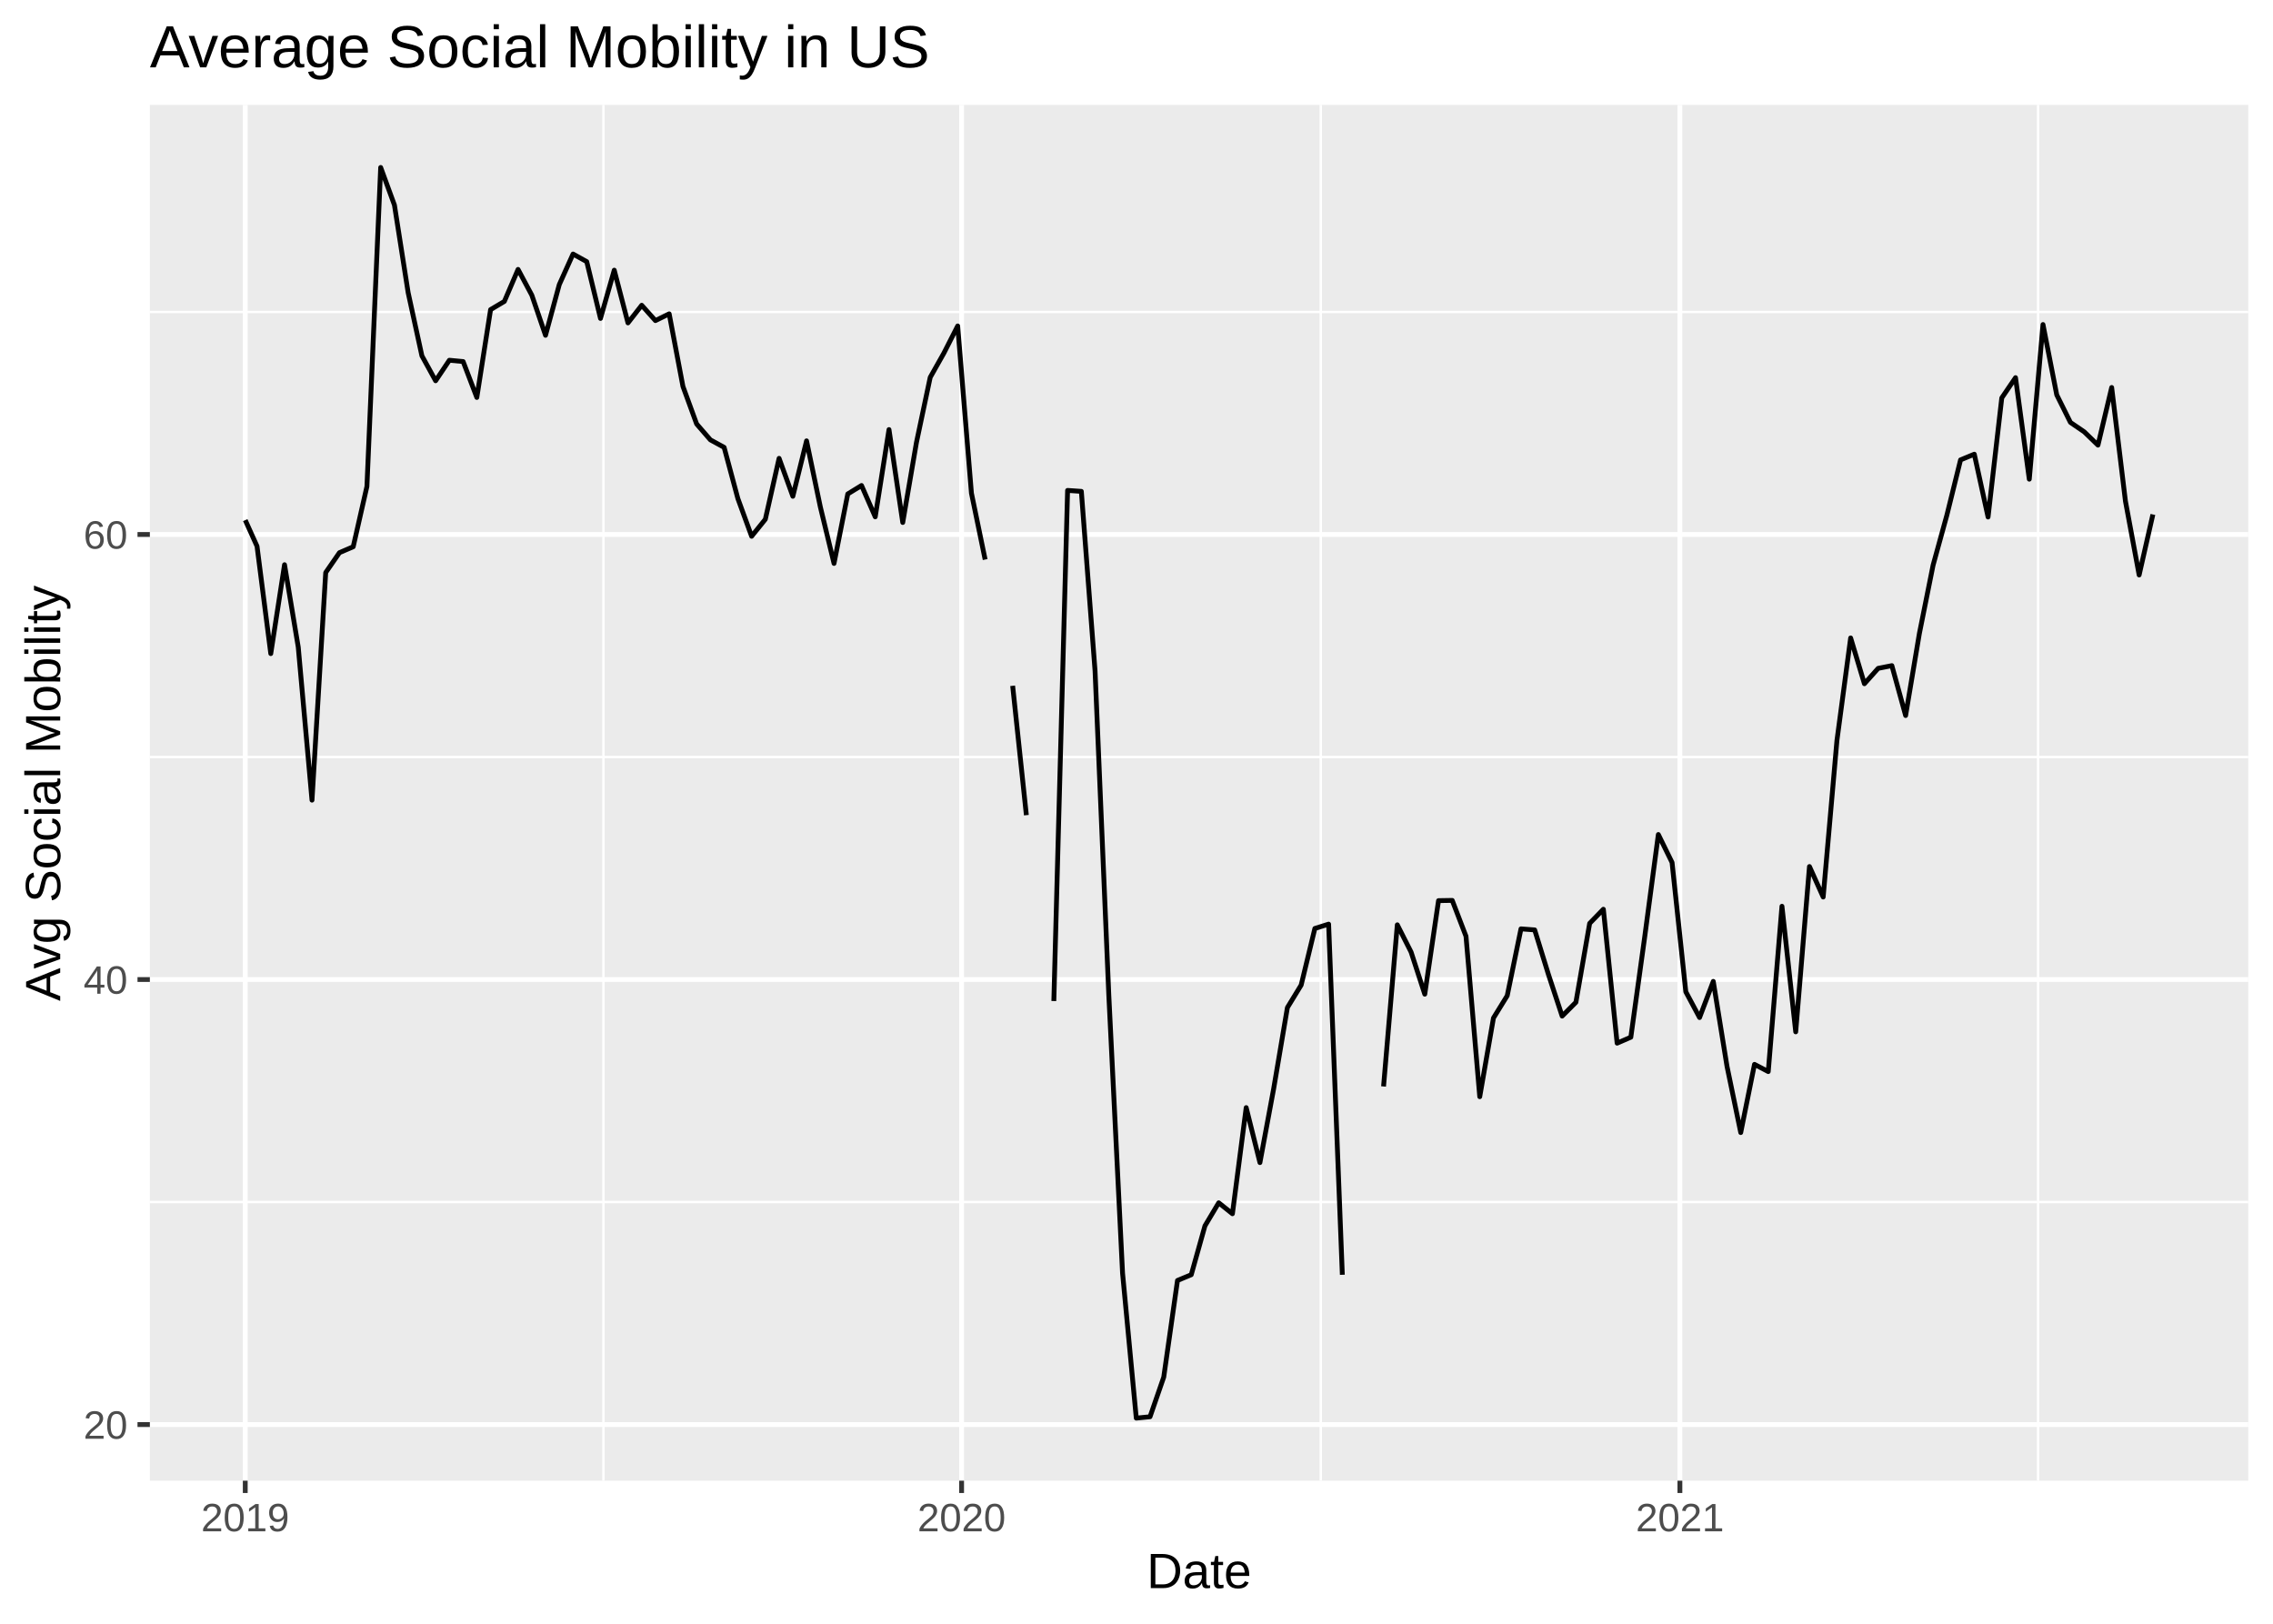
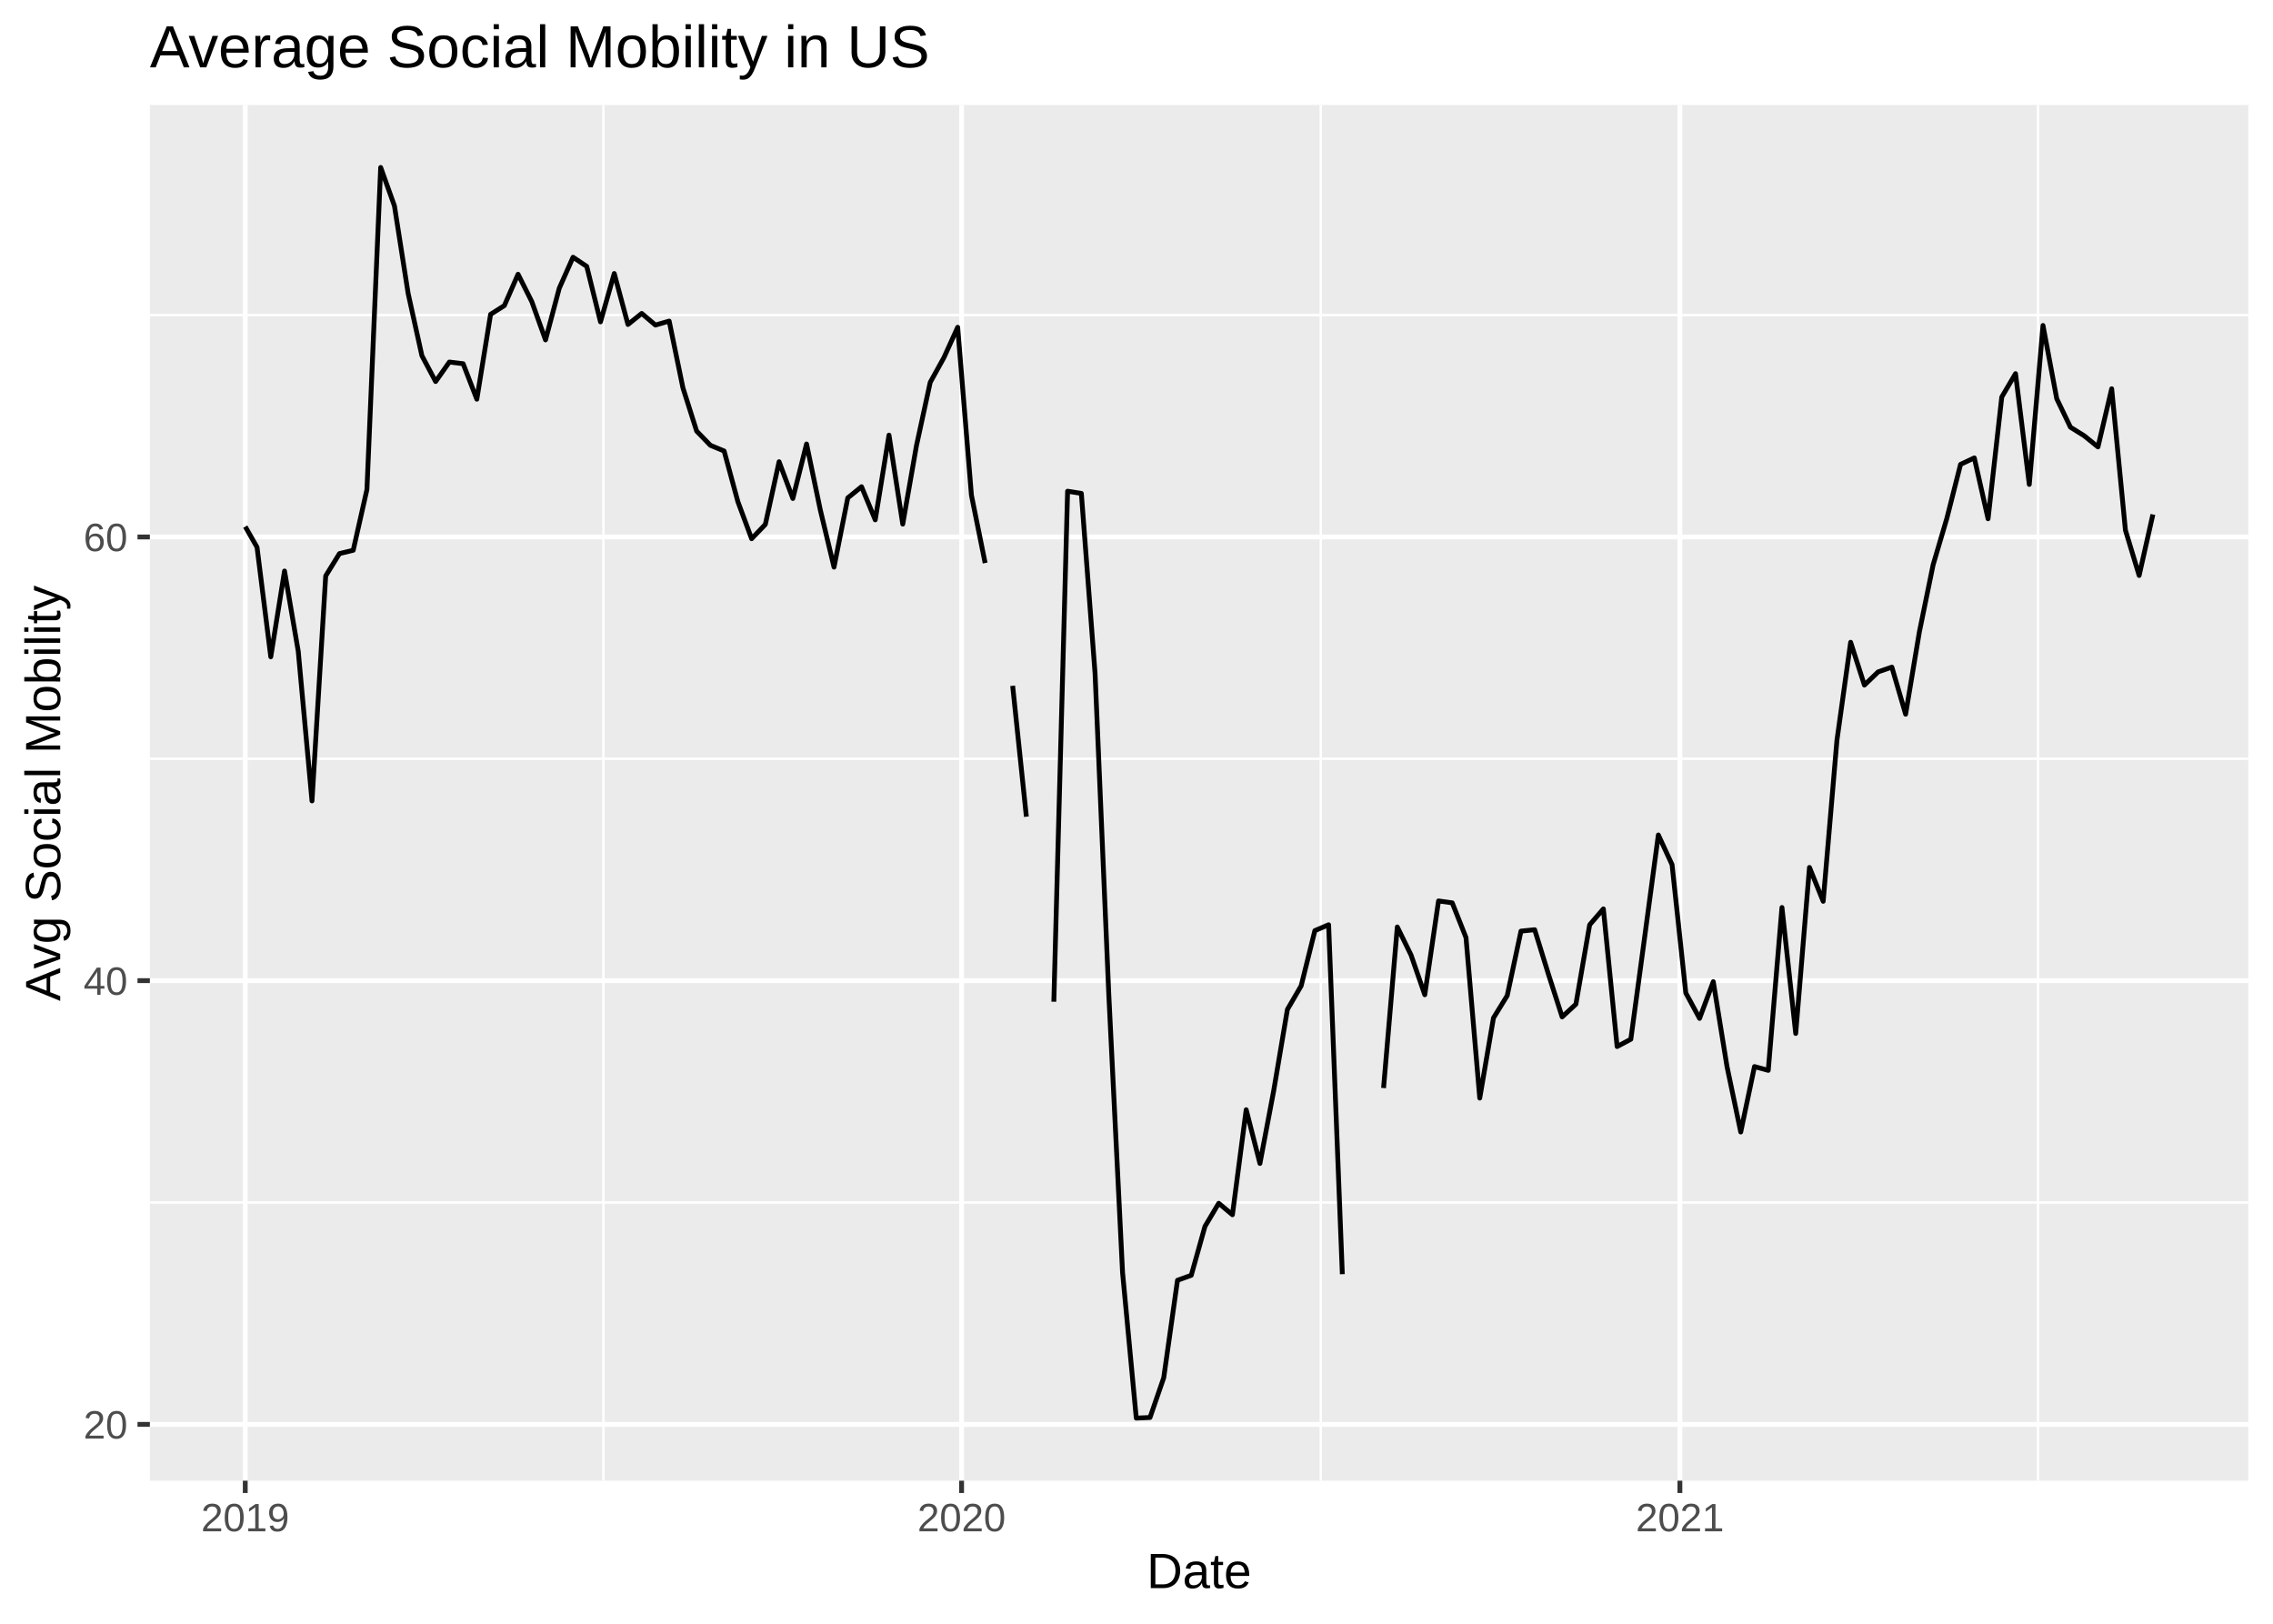
<svg xmlns="http://www.w3.org/2000/svg" viewBox="0 0 504.00 360.00">
  <defs>
    <style type="text/css">
    line, polyline, polygon, path, rect, circle {
      fill: none;
      stroke: #000000;
      stroke-linecap: round;
      stroke-linejoin: round;
      stroke-miterlimit: 10.00;
    }
  </style>
  </defs>
  <rect width="100%" height="100%" style="stroke: none; fill: #FFFFFF;" />
  <rect x="0" y="0.00" width="504.00" height="360.00" style="stroke-width: 1.07; stroke: #FFFFFF; fill: #FFFFFF;" />
  <defs>
    <clipPath id="cpMzMuMjN8NDk4LjUyfDMyOC4yOHwyMy4yNw==">
      <rect x="33.23" y="23.27" width="465.29" height="305.01" />
    </clipPath>
  </defs>
  <rect x="33.23" y="23.27" width="465.29" height="305.01" style="stroke-width: 1.07; stroke: none; fill: #EBEBEB;" clip-path="url(#cpMzMuMjN8NDk4LjUyfDMyOC4yOHwyMy4yNw==)" />
-   <polyline points="33.23,266.50 498.52,266.50 " style="stroke-width: 0.53; stroke: #FFFFFF; stroke-linecap: butt;" clip-path="url(#cpMzMuMjN8NDk4LjUyfDMyOC4yOHwyMy4yNw==)" />
-   <polyline points="33.23,167.84 498.52,167.84 " style="stroke-width: 0.53; stroke: #FFFFFF; stroke-linecap: butt;" clip-path="url(#cpMzMuMjN8NDk4LjUyfDMyOC4yOHwyMy4yNw==)" />
-   <polyline points="33.23,69.17 498.52,69.17 " style="stroke-width: 0.53; stroke: #FFFFFF; stroke-linecap: butt;" clip-path="url(#cpMzMuMjN8NDk4LjUyfDMyOC4yOHwyMy4yNw==)" />
+   <polyline points="33.23,266.61 498.52,266.61 " style="stroke-width: 0.53; stroke: #FFFFFF; stroke-linecap: butt;" clip-path="url(#cpMzMuMjN8NDk4LjUyfDMyOC4yOHwyMy4yNw==)" />
+   <polyline points="33.23,168.23 498.52,168.23 " style="stroke-width: 0.53; stroke: #FFFFFF; stroke-linecap: butt;" clip-path="url(#cpMzMuMjN8NDk4LjUyfDMyOC4yOHwyMy4yNw==)" />
+   <polyline points="33.23,69.86 498.52,69.86 " style="stroke-width: 0.53; stroke: #FFFFFF; stroke-linecap: butt;" clip-path="url(#cpMzMuMjN8NDk4LjUyfDMyOC4yOHwyMy4yNw==)" />
  <polyline points="133.80,328.28 133.80,23.27 " style="stroke-width: 0.53; stroke: #FFFFFF; stroke-linecap: butt;" clip-path="url(#cpMzMuMjN8NDk4LjUyfDMyOC4yOHwyMy4yNw==)" />
  <polyline points="292.86,328.28 292.86,23.27 " style="stroke-width: 0.53; stroke: #FFFFFF; stroke-linecap: butt;" clip-path="url(#cpMzMuMjN8NDk4LjUyfDMyOC4yOHwyMy4yNw==)" />
  <polyline points="451.91,328.28 451.91,23.27 " style="stroke-width: 0.53; stroke: #FFFFFF; stroke-linecap: butt;" clip-path="url(#cpMzMuMjN8NDk4LjUyfDMyOC4yOHwyMy4yNw==)" />
-   <polyline points="33.23,315.84 498.52,315.84 " style="stroke-width: 1.07; stroke: #FFFFFF; stroke-linecap: butt;" clip-path="url(#cpMzMuMjN8NDk4LjUyfDMyOC4yOHwyMy4yNw==)" />
-   <polyline points="33.23,217.17 498.52,217.17 " style="stroke-width: 1.07; stroke: #FFFFFF; stroke-linecap: butt;" clip-path="url(#cpMzMuMjN8NDk4LjUyfDMyOC4yOHwyMy4yNw==)" />
-   <polyline points="33.23,118.50 498.52,118.50 " style="stroke-width: 1.07; stroke: #FFFFFF; stroke-linecap: butt;" clip-path="url(#cpMzMuMjN8NDk4LjUyfDMyOC4yOHwyMy4yNw==)" />
+   <polyline points="33.23,315.80 498.52,315.80 " style="stroke-width: 1.07; stroke: #FFFFFF; stroke-linecap: butt;" clip-path="url(#cpMzMuMjN8NDk4LjUyfDMyOC4yOHwyMy4yNw==)" />
+   <polyline points="33.23,217.42 498.52,217.42 " style="stroke-width: 1.07; stroke: #FFFFFF; stroke-linecap: butt;" clip-path="url(#cpMzMuMjN8NDk4LjUyfDMyOC4yOHwyMy4yNw==)" />
+   <polyline points="33.23,119.05 498.52,119.05 " style="stroke-width: 1.07; stroke: #FFFFFF; stroke-linecap: butt;" clip-path="url(#cpMzMuMjN8NDk4LjUyfDMyOC4yOHwyMy4yNw==)" />
  <polyline points="54.38,328.28 54.38,23.27 " style="stroke-width: 1.07; stroke: #FFFFFF; stroke-linecap: butt;" clip-path="url(#cpMzMuMjN8NDk4LjUyfDMyOC4yOHwyMy4yNw==)" />
  <polyline points="213.22,328.28 213.22,23.27 " style="stroke-width: 1.07; stroke: #FFFFFF; stroke-linecap: butt;" clip-path="url(#cpMzMuMjN8NDk4LjUyfDMyOC4yOHwyMy4yNw==)" />
  <polyline points="372.49,328.28 372.49,23.27 " style="stroke-width: 1.07; stroke: #FFFFFF; stroke-linecap: butt;" clip-path="url(#cpMzMuMjN8NDk4LjUyfDMyOC4yOHwyMy4yNw==)" />
-   <polyline points="54.38,115.32 56.99,121.10 60.04,144.91 63.09,125.20 66.13,143.46 69.18,177.40 72.22,126.94 75.27,122.53 78.32,121.22 81.36,107.85 84.41,37.13 87.46,45.46 90.50,64.88 93.55,78.89 96.59,84.42 99.64,79.87 102.69,80.16 105.73,88.12 108.78,68.64 111.83,66.83 114.87,59.73 117.92,65.44 120.96,74.34 124.01,63.10 127.06,56.32 130.10,58.01 133.15,70.60 136.20,59.90 139.24,71.59 142.29,67.68 145.33,71.08 148.38,69.58 151.43,85.67 154.47,94.00 157.52,97.52 160.56,99.18 163.61,110.54 166.66,118.90 169.70,115.13 172.75,101.62 175.80,110.03 178.84,97.74 181.89,112.36 184.93,124.92 187.98,109.51 191.03,107.64 194.07,114.59 197.12,95.24 200.17,115.84 203.21,98.09 206.26,83.66 209.30,78.27 212.35,72.27 215.40,109.34 218.44,124.06 " style="stroke-width: 1.07; stroke-linecap: butt;" clip-path="url(#cpMzMuMjN8NDk4LjUyfDMyOC4yOHwyMy4yNw==)" />
-   <polyline points="224.54,152.05 227.58,180.73 " style="stroke-width: 1.07; stroke-linecap: butt;" clip-path="url(#cpMzMuMjN8NDk4LjUyfDMyOC4yOHwyMy4yNw==)" />
-   <polyline points="233.67,221.94 236.72,108.73 239.77,108.94 242.81,148.75 245.86,220.63 248.91,282.28 251.95,314.41 255.00,314.11 258.04,305.32 261.09,283.89 264.14,282.62 267.18,271.78 270.23,266.67 273.27,269.10 276.32,245.57 279.37,257.76 282.41,241.40 285.46,223.39 288.51,218.40 291.55,205.85 294.60,204.89 297.64,282.63 " style="stroke-width: 1.07; stroke-linecap: butt;" clip-path="url(#cpMzMuMjN8NDk4LjUyfDMyOC4yOHwyMy4yNw==)" />
-   <polyline points="306.78,240.88 309.83,205.04 312.88,211.07 315.92,220.42 318.97,199.68 322.01,199.63 325.06,207.58 328.11,243.15 331.15,225.70 334.20,220.76 337.25,205.94 340.29,206.17 343.34,216.05 346.38,225.28 349.43,222.22 352.48,204.72 355.52,201.59 358.57,231.28 361.61,229.96 364.66,207.92 367.71,185.02 370.75,191.22 373.80,219.89 376.85,225.60 379.89,217.58 382.94,236.44 385.98,251.10 389.03,235.98 392.08,237.58 395.12,200.93 398.17,228.77 401.22,192.12 404.26,198.88 407.31,164.18 410.35,141.44 413.40,151.59 416.45,148.18 419.49,147.58 422.54,158.64 425.59,140.46 428.63,125.31 431.68,114.24 434.72,101.96 437.77,100.70 440.82,114.63 443.86,88.22 446.91,83.73 449.96,106.24 453.00,71.95 456.05,87.55 459.09,93.66 462.14,95.74 465.19,98.69 468.23,85.91 471.28,111.10 474.32,127.48 477.37,114.06 " style="stroke-width: 1.07; stroke-linecap: butt;" clip-path="url(#cpMzMuMjN8NDk4LjUyfDMyOC4yOHwyMy4yNw==)" />
+   <polyline points="54.38,116.76 56.99,121.32 60.04,145.62 63.09,126.60 66.13,144.39 69.18,177.57 72.22,127.68 75.27,122.74 78.32,122.00 81.36,108.54 84.41,37.13 87.46,45.64 90.50,65.07 93.55,78.86 96.59,84.59 99.64,80.27 102.69,80.64 105.73,88.51 108.78,69.69 111.83,67.75 114.87,60.80 117.92,66.88 120.96,75.36 124.01,63.90 127.06,57.03 130.10,59.06 133.15,71.36 136.20,60.64 139.24,71.94 142.29,69.49 145.33,72.07 148.38,71.19 151.43,86.00 154.47,95.58 157.52,98.73 160.56,99.99 163.61,111.22 166.66,119.44 169.70,116.27 172.75,102.37 175.80,110.52 178.84,98.44 181.89,113.06 184.93,125.74 187.98,110.39 191.03,107.91 194.07,115.26 197.12,96.47 200.17,116.20 203.21,98.81 206.26,84.77 209.30,79.28 212.35,72.56 215.40,109.80 218.44,124.83 " style="stroke-width: 1.07; stroke-linecap: butt;" clip-path="url(#cpMzMuMjN8NDk4LjUyfDMyOC4yOHwyMy4yNw==)" />
+   <polyline points="224.54,152.05 227.58,181.07 " style="stroke-width: 1.07; stroke-linecap: butt;" clip-path="url(#cpMzMuMjN8NDk4LjUyfDMyOC4yOHwyMy4yNw==)" />
+   <polyline points="233.67,222.09 236.72,108.91 239.77,109.39 242.81,149.26 245.86,220.58 248.91,282.14 251.95,314.41 255.00,314.27 258.04,305.45 261.09,283.85 264.14,282.75 267.18,271.91 270.23,266.78 273.27,269.32 276.32,246.04 279.37,257.95 282.41,241.89 285.46,223.81 288.51,218.57 291.55,206.33 294.60,205.03 297.64,282.50 " style="stroke-width: 1.07; stroke-linecap: butt;" clip-path="url(#cpMzMuMjN8NDk4LjUyfDMyOC4yOHwyMy4yNw==)" />
+   <polyline points="306.78,241.23 309.83,205.52 312.88,211.75 315.92,220.55 318.97,199.75 322.01,200.17 325.06,207.87 328.11,243.46 331.15,225.69 334.20,220.74 337.25,206.44 340.29,206.13 343.34,216.00 346.38,225.46 349.43,222.64 352.48,205.04 355.52,201.51 358.57,232.03 361.61,230.41 364.66,207.88 367.71,185.12 370.75,191.70 373.80,220.15 376.85,225.79 379.89,217.64 382.94,236.49 385.98,250.98 389.03,236.47 392.08,237.31 395.12,201.20 398.17,229.13 401.22,192.32 404.26,199.83 407.31,164.13 410.35,142.40 413.40,151.89 416.45,148.96 419.49,147.91 422.54,158.35 425.59,140.10 428.63,125.26 431.68,114.93 434.72,102.96 437.77,101.52 440.82,115.02 443.86,88.02 446.91,82.84 449.96,107.40 453.00,72.16 456.05,88.40 459.09,94.72 462.14,96.62 465.19,99.09 468.23,86.19 471.28,117.55 474.32,127.59 477.37,114.06 " style="stroke-width: 1.07; stroke-linecap: butt;" clip-path="url(#cpMzMuMjN8NDk4LjUyfDMyOC4yOHwyMy4yNw==)" />
  <defs>
    <clipPath id="cpMC4wMHw1MDQuMDB8MzYwLjAwfDAuMDA=">
      <rect x="0.00" y="0.00" width="504.00" height="360.00" />
    </clipPath>
  </defs>
  <g clip-path="url(#cpMC4wMHw1MDQuMDB8MzYwLjAwfDAuMDA=)">
-     <text x="18.51" y="318.99" style="font-size: 8.80px; fill: #4D4D4D; font-family: Arial;" textLength="9.79px" lengthAdjust="spacingAndGlyphs">20</text>
+     <text x="18.51" y="318.95" style="font-size: 8.80px; fill: #4D4D4D; font-family: Arial;" textLength="9.79px" lengthAdjust="spacingAndGlyphs">20</text>
  </g>
  <g clip-path="url(#cpMC4wMHw1MDQuMDB8MzYwLjAwfDAuMDA=)">
-     <text x="18.51" y="220.32" style="font-size: 8.80px; fill: #4D4D4D; font-family: Arial;" textLength="9.79px" lengthAdjust="spacingAndGlyphs">40</text>
+     <text x="18.51" y="220.57" style="font-size: 8.80px; fill: #4D4D4D; font-family: Arial;" textLength="9.79px" lengthAdjust="spacingAndGlyphs">40</text>
  </g>
  <g clip-path="url(#cpMC4wMHw1MDQuMDB8MzYwLjAwfDAuMDA=)">
-     <text x="18.51" y="121.65" style="font-size: 8.80px; fill: #4D4D4D; font-family: Arial;" textLength="9.79px" lengthAdjust="spacingAndGlyphs">60</text>
+     <text x="18.51" y="122.20" style="font-size: 8.80px; fill: #4D4D4D; font-family: Arial;" textLength="9.79px" lengthAdjust="spacingAndGlyphs">60</text>
  </g>
-   <polyline points="30.49,315.84 33.23,315.84 " style="stroke-width: 1.07; stroke: #333333; stroke-linecap: butt;" clip-path="url(#cpMC4wMHw1MDQuMDB8MzYwLjAwfDAuMDA=)" />
-   <polyline points="30.49,217.17 33.23,217.17 " style="stroke-width: 1.07; stroke: #333333; stroke-linecap: butt;" clip-path="url(#cpMC4wMHw1MDQuMDB8MzYwLjAwfDAuMDA=)" />
-   <polyline points="30.49,118.50 33.23,118.50 " style="stroke-width: 1.07; stroke: #333333; stroke-linecap: butt;" clip-path="url(#cpMC4wMHw1MDQuMDB8MzYwLjAwfDAuMDA=)" />
+   <polyline points="30.49,315.80 33.23,315.80 " style="stroke-width: 1.07; stroke: #333333; stroke-linecap: butt;" clip-path="url(#cpMC4wMHw1MDQuMDB8MzYwLjAwfDAuMDA=)" />
+   <polyline points="30.49,217.42 33.23,217.42 " style="stroke-width: 1.07; stroke: #333333; stroke-linecap: butt;" clip-path="url(#cpMC4wMHw1MDQuMDB8MzYwLjAwfDAuMDA=)" />
+   <polyline points="30.49,119.05 33.23,119.05 " style="stroke-width: 1.07; stroke: #333333; stroke-linecap: butt;" clip-path="url(#cpMC4wMHw1MDQuMDB8MzYwLjAwfDAuMDA=)" />
  <polyline points="54.38,331.02 54.38,328.28 " style="stroke-width: 1.07; stroke: #333333; stroke-linecap: butt;" clip-path="url(#cpMC4wMHw1MDQuMDB8MzYwLjAwfDAuMDA=)" />
  <polyline points="213.22,331.02 213.22,328.28 " style="stroke-width: 1.07; stroke: #333333; stroke-linecap: butt;" clip-path="url(#cpMC4wMHw1MDQuMDB8MzYwLjAwfDAuMDA=)" />
  <polyline points="372.49,331.02 372.49,328.28 " style="stroke-width: 1.07; stroke: #333333; stroke-linecap: butt;" clip-path="url(#cpMC4wMHw1MDQuMDB8MzYwLjAwfDAuMDA=)" />
  <g clip-path="url(#cpMC4wMHw1MDQuMDB8MzYwLjAwfDAuMDA=)">
    <text x="44.59" y="339.51" style="font-size: 8.80px; fill: #4D4D4D; font-family: Arial;" textLength="19.58px" lengthAdjust="spacingAndGlyphs">2019</text>
  </g>
  <g clip-path="url(#cpMC4wMHw1MDQuMDB8MzYwLjAwfDAuMDA=)">
    <text x="203.43" y="339.51" style="font-size: 8.80px; fill: #4D4D4D; font-family: Arial;" textLength="19.58px" lengthAdjust="spacingAndGlyphs">2020</text>
  </g>
  <g clip-path="url(#cpMC4wMHw1MDQuMDB8MzYwLjAwfDAuMDA=)">
    <text x="362.71" y="339.51" style="font-size: 8.80px; fill: #4D4D4D; font-family: Arial;" textLength="19.58px" lengthAdjust="spacingAndGlyphs">2021</text>
  </g>
  <g clip-path="url(#cpMC4wMHw1MDQuMDB8MzYwLjAwfDAuMDA=)">
    <text x="254.26" y="352.10" style="font-size: 11.00px; font-family: Arial;" textLength="23.24px" lengthAdjust="spacingAndGlyphs">Date</text>
  </g>
  <g clip-path="url(#cpMC4wMHw1MDQuMDB8MzYwLjAwfDAuMDA=)">
    <text transform="translate(13.35,221.93) rotate(-90)" style="font-size: 11.00px; font-family: Arial;" textLength="92.31px" lengthAdjust="spacingAndGlyphs">Avg Social Mobility</text>
  </g>
  <g clip-path="url(#cpMC4wMHw1MDQuMDB8MzYwLjAwfDAuMDA=)">
    <text x="33.23" y="14.93" style="font-size: 13.20px; font-family: Arial;" textLength="173.14px" lengthAdjust="spacingAndGlyphs">Average Social Mobility in US</text>
  </g>
</svg>
